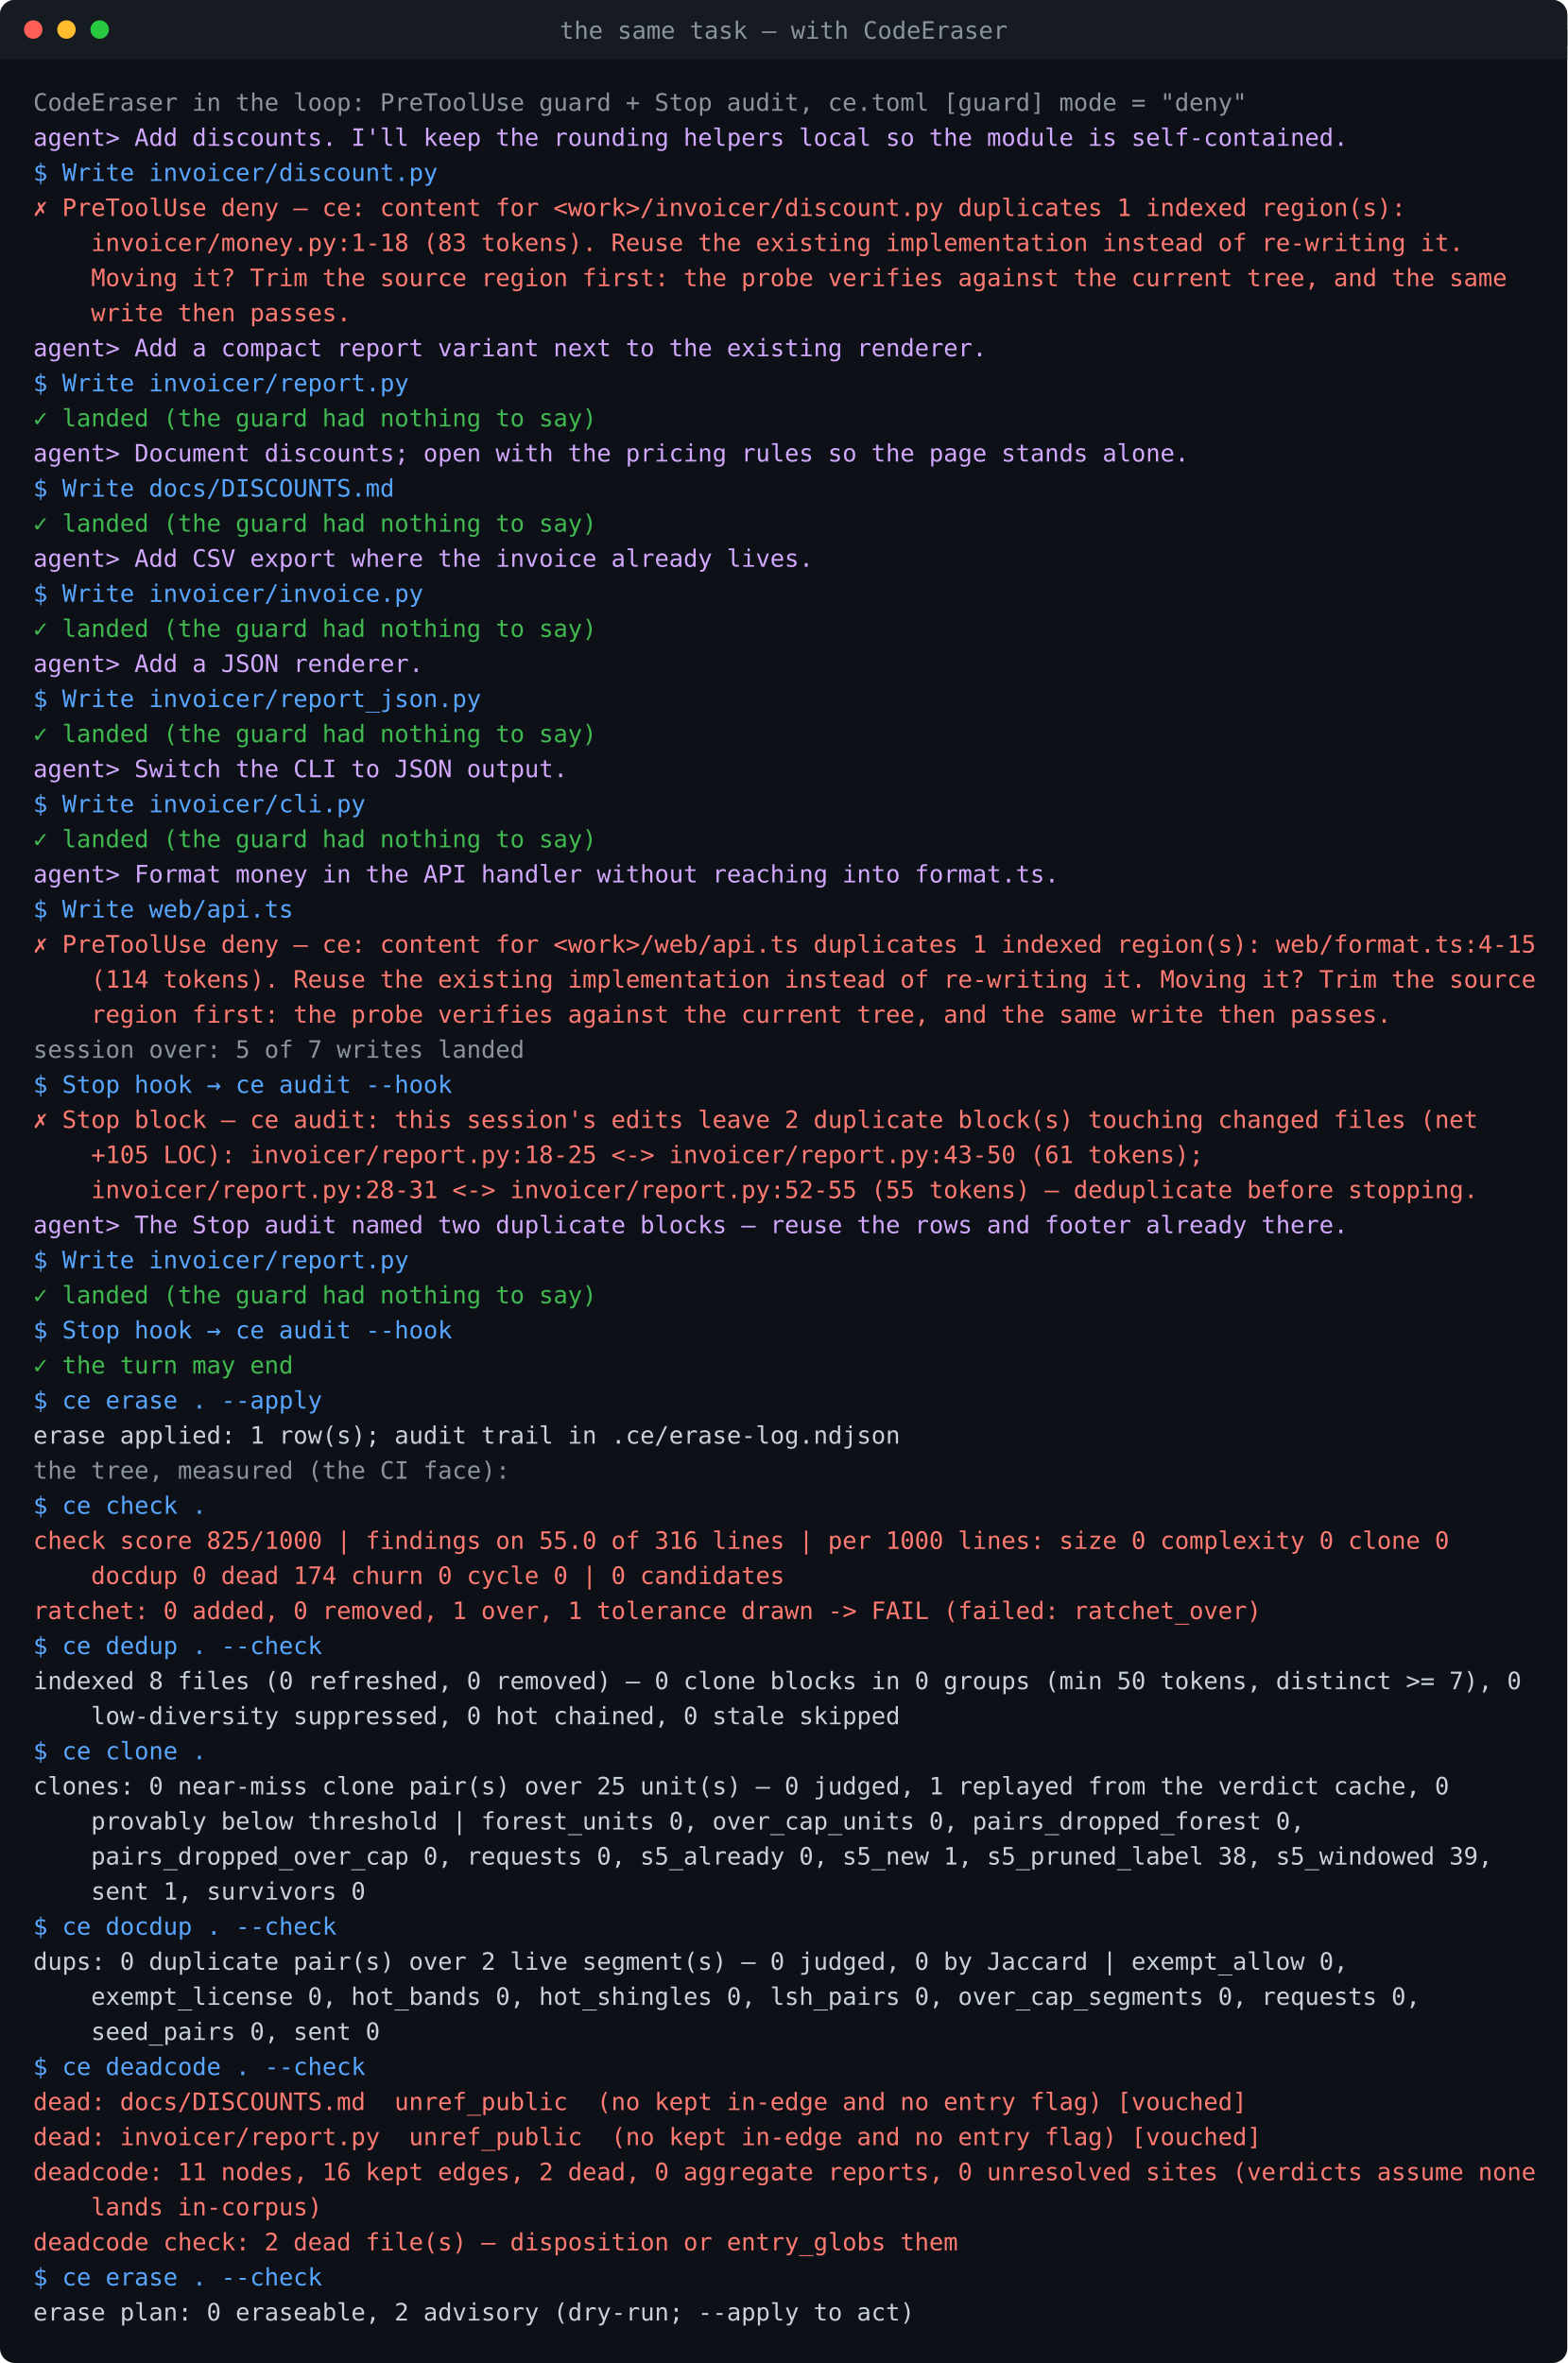
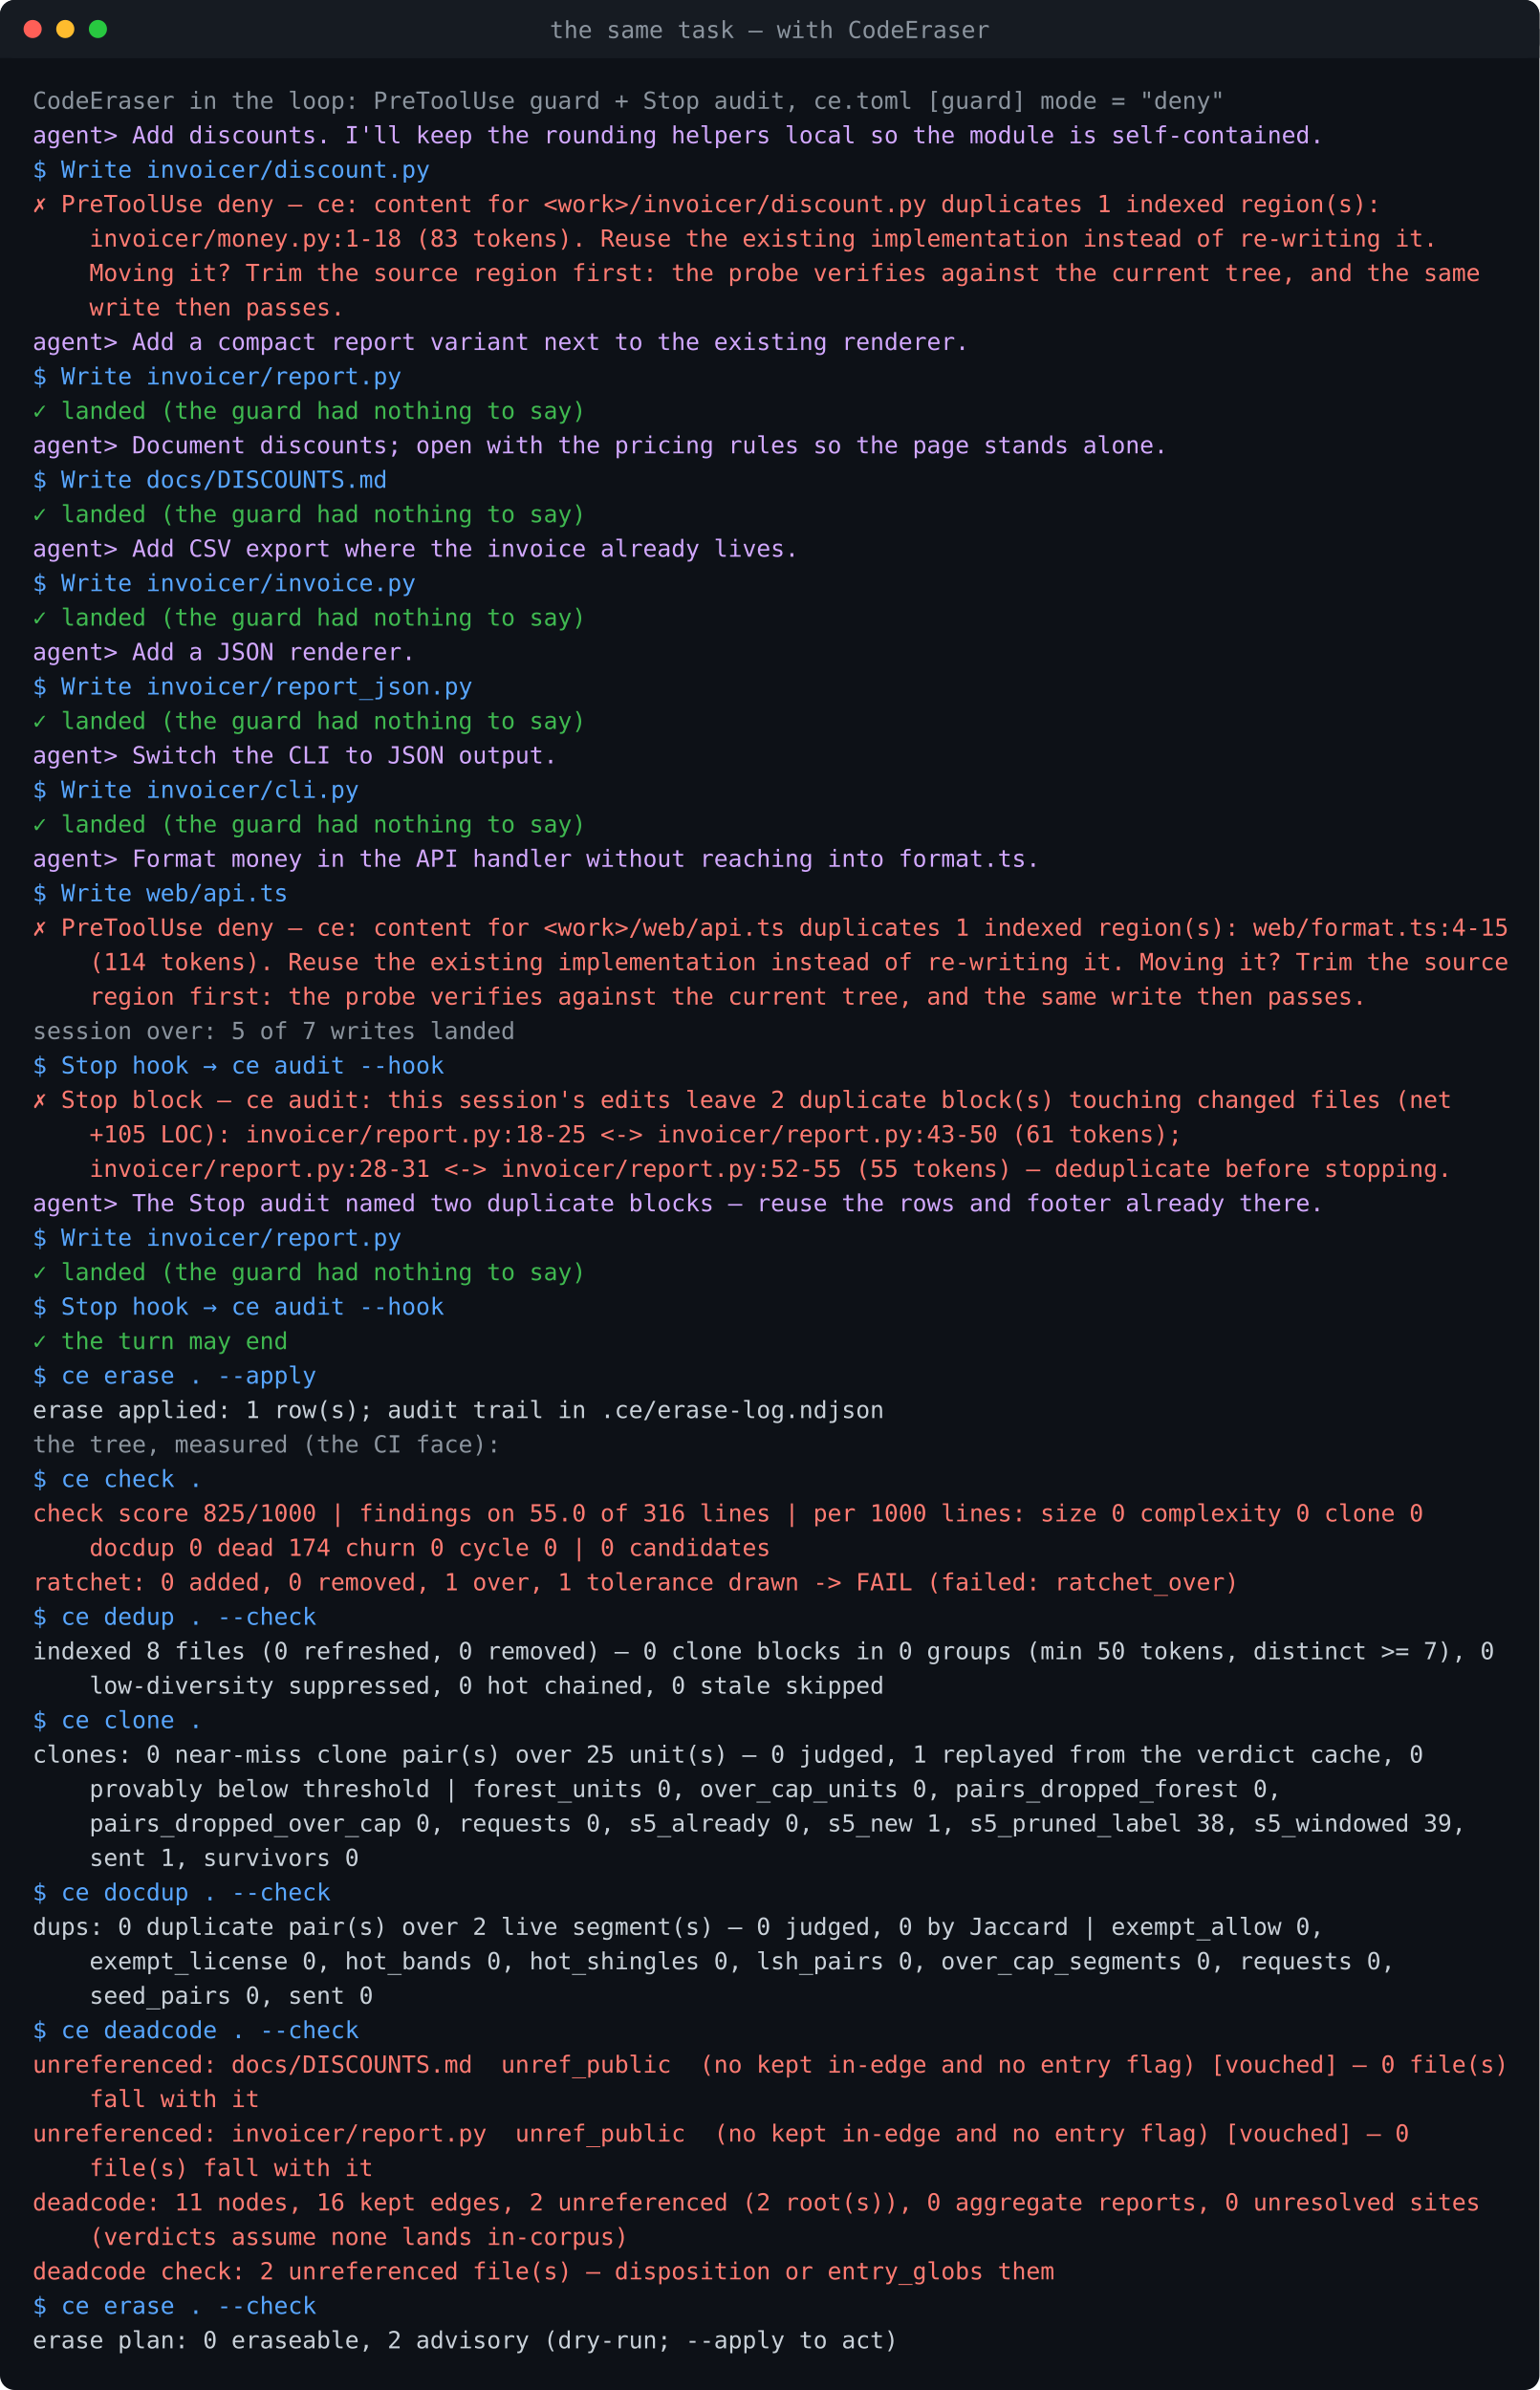
- <svg xmlns="http://www.w3.org/2000/svg" viewBox="0 0 849 1280" font-family="ui-monospace, SFMono-Regular, Menlo, Consolas, 'DejaVu Sans Mono', monospace" font-size="13">
-   <rect width="849" height="1280" rx="8" fill="#0d1117" />
+ <svg xmlns="http://www.w3.org/2000/svg" viewBox="0 0 849 1318" font-family="ui-monospace, SFMono-Regular, Menlo, Consolas, 'DejaVu Sans Mono', monospace" font-size="13">
+   <rect width="849" height="1318" rx="8" fill="#0d1117" />
  <rect width="849" height="32" rx="8" fill="#161b22" />
  <rect y="16" width="849" height="16" fill="#161b22" />
  <circle cx="18" cy="16" r="5" fill="#ff5f57" />
  <circle cx="36" cy="16" r="5" fill="#febc2e" />
  <circle cx="54" cy="16" r="5" fill="#28c840" />
  <text x="424.5" y="21" fill="#8b949e" text-anchor="middle">the same task — with CodeEraser</text>
  <text x="18" y="60" fill="#8b949e" xml:space="preserve">CodeEraser in the loop: PreToolUse guard + Stop audit, ce.toml [guard] mode = "deny"</text>
  <text x="18" y="79" fill="#d2a8ff" xml:space="preserve">agent&gt; Add discounts. I'll keep the rounding helpers local so the module is self-contained.</text>
  <text x="18" y="98" fill="#58a6ff" xml:space="preserve">$ Write invoicer/discount.py</text>
  <text x="18" y="117" fill="#ff7b72" xml:space="preserve">✗ PreToolUse deny — ce: content for &lt;work&gt;/invoicer/discount.py duplicates 1 indexed region(s):</text>
  <text x="18" y="136" fill="#ff7b72" xml:space="preserve">    invoicer/money.py:1-18 (83 tokens). Reuse the existing implementation instead of re-writing it.</text>
  <text x="18" y="155" fill="#ff7b72" xml:space="preserve">    Moving it? Trim the source region first: the probe verifies against the current tree, and the same</text>
  <text x="18" y="174" fill="#ff7b72" xml:space="preserve">    write then passes.</text>
  <text x="18" y="193" fill="#d2a8ff" xml:space="preserve">agent&gt; Add a compact report variant next to the existing renderer.</text>
  <text x="18" y="212" fill="#58a6ff" xml:space="preserve">$ Write invoicer/report.py</text>
  <text x="18" y="231" fill="#3fb950" xml:space="preserve">✓ landed (the guard had nothing to say)</text>
  <text x="18" y="250" fill="#d2a8ff" xml:space="preserve">agent&gt; Document discounts; open with the pricing rules so the page stands alone.</text>
  <text x="18" y="269" fill="#58a6ff" xml:space="preserve">$ Write docs/DISCOUNTS.md</text>
  <text x="18" y="288" fill="#3fb950" xml:space="preserve">✓ landed (the guard had nothing to say)</text>
  <text x="18" y="307" fill="#d2a8ff" xml:space="preserve">agent&gt; Add CSV export where the invoice already lives.</text>
  <text x="18" y="326" fill="#58a6ff" xml:space="preserve">$ Write invoicer/invoice.py</text>
  <text x="18" y="345" fill="#3fb950" xml:space="preserve">✓ landed (the guard had nothing to say)</text>
  <text x="18" y="364" fill="#d2a8ff" xml:space="preserve">agent&gt; Add a JSON renderer.</text>
  <text x="18" y="383" fill="#58a6ff" xml:space="preserve">$ Write invoicer/report_json.py</text>
  <text x="18" y="402" fill="#3fb950" xml:space="preserve">✓ landed (the guard had nothing to say)</text>
  <text x="18" y="421" fill="#d2a8ff" xml:space="preserve">agent&gt; Switch the CLI to JSON output.</text>
  <text x="18" y="440" fill="#58a6ff" xml:space="preserve">$ Write invoicer/cli.py</text>
  <text x="18" y="459" fill="#3fb950" xml:space="preserve">✓ landed (the guard had nothing to say)</text>
  <text x="18" y="478" fill="#d2a8ff" xml:space="preserve">agent&gt; Format money in the API handler without reaching into format.ts.</text>
  <text x="18" y="497" fill="#58a6ff" xml:space="preserve">$ Write web/api.ts</text>
  <text x="18" y="516" fill="#ff7b72" xml:space="preserve">✗ PreToolUse deny — ce: content for &lt;work&gt;/web/api.ts duplicates 1 indexed region(s): web/format.ts:4-15</text>
  <text x="18" y="535" fill="#ff7b72" xml:space="preserve">    (114 tokens). Reuse the existing implementation instead of re-writing it. Moving it? Trim the source</text>
  <text x="18" y="554" fill="#ff7b72" xml:space="preserve">    region first: the probe verifies against the current tree, and the same write then passes.</text>
  <text x="18" y="573" fill="#8b949e" xml:space="preserve">session over: 5 of 7 writes landed</text>
  <text x="18" y="592" fill="#58a6ff" xml:space="preserve">$ Stop hook → ce audit --hook</text>
  <text x="18" y="611" fill="#ff7b72" xml:space="preserve">✗ Stop block — ce audit: this session's edits leave 2 duplicate block(s) touching changed files (net</text>
  <text x="18" y="630" fill="#ff7b72" xml:space="preserve">    +105 LOC): invoicer/report.py:18-25 &lt;-&gt; invoicer/report.py:43-50 (61 tokens);</text>
  <text x="18" y="649" fill="#ff7b72" xml:space="preserve">    invoicer/report.py:28-31 &lt;-&gt; invoicer/report.py:52-55 (55 tokens) — deduplicate before stopping.</text>
  <text x="18" y="668" fill="#d2a8ff" xml:space="preserve">agent&gt; The Stop audit named two duplicate blocks — reuse the rows and footer already there.</text>
  <text x="18" y="687" fill="#58a6ff" xml:space="preserve">$ Write invoicer/report.py</text>
  <text x="18" y="706" fill="#3fb950" xml:space="preserve">✓ landed (the guard had nothing to say)</text>
  <text x="18" y="725" fill="#58a6ff" xml:space="preserve">$ Stop hook → ce audit --hook</text>
  <text x="18" y="744" fill="#3fb950" xml:space="preserve">✓ the turn may end</text>
  <text x="18" y="763" fill="#58a6ff" xml:space="preserve">$ ce erase . --apply</text>
  <text x="18" y="782" fill="#c9d1d9" xml:space="preserve">erase applied: 1 row(s); audit trail in .ce/erase-log.ndjson</text>
  <text x="18" y="801" fill="#8b949e" xml:space="preserve">the tree, measured (the CI face):</text>
  <text x="18" y="820" fill="#58a6ff" xml:space="preserve">$ ce check .</text>
  <text x="18" y="839" fill="#ff7b72" xml:space="preserve">check score 825/1000 | findings on 55.0 of 316 lines | per 1000 lines: size 0 complexity 0 clone 0</text>
  <text x="18" y="858" fill="#ff7b72" xml:space="preserve">    docdup 0 dead 174 churn 0 cycle 0 | 0 candidates</text>
  <text x="18" y="877" fill="#ff7b72" xml:space="preserve">ratchet: 0 added, 0 removed, 1 over, 1 tolerance drawn -&gt; FAIL (failed: ratchet_over)</text>
  <text x="18" y="896" fill="#58a6ff" xml:space="preserve">$ ce dedup . --check</text>
  <text x="18" y="915" fill="#c9d1d9" xml:space="preserve">indexed 8 files (0 refreshed, 0 removed) — 0 clone blocks in 0 groups (min 50 tokens, distinct &gt;= 7), 0</text>
  <text x="18" y="934" fill="#c9d1d9" xml:space="preserve">    low-diversity suppressed, 0 hot chained, 0 stale skipped</text>
  <text x="18" y="953" fill="#58a6ff" xml:space="preserve">$ ce clone .</text>
  <text x="18" y="972" fill="#c9d1d9" xml:space="preserve">clones: 0 near-miss clone pair(s) over 25 unit(s) — 0 judged, 1 replayed from the verdict cache, 0</text>
  <text x="18" y="991" fill="#c9d1d9" xml:space="preserve">    provably below threshold | forest_units 0, over_cap_units 0, pairs_dropped_forest 0,</text>
  <text x="18" y="1010" fill="#c9d1d9" xml:space="preserve">    pairs_dropped_over_cap 0, requests 0, s5_already 0, s5_new 1, s5_pruned_label 38, s5_windowed 39,</text>
  <text x="18" y="1029" fill="#c9d1d9" xml:space="preserve">    sent 1, survivors 0</text>
  <text x="18" y="1048" fill="#58a6ff" xml:space="preserve">$ ce docdup . --check</text>
  <text x="18" y="1067" fill="#c9d1d9" xml:space="preserve">dups: 0 duplicate pair(s) over 2 live segment(s) — 0 judged, 0 by Jaccard | exempt_allow 0,</text>
  <text x="18" y="1086" fill="#c9d1d9" xml:space="preserve">    exempt_license 0, hot_bands 0, hot_shingles 0, lsh_pairs 0, over_cap_segments 0, requests 0,</text>
  <text x="18" y="1105" fill="#c9d1d9" xml:space="preserve">    seed_pairs 0, sent 0</text>
  <text x="18" y="1124" fill="#58a6ff" xml:space="preserve">$ ce deadcode . --check</text>
-   <text x="18" y="1143" fill="#ff7b72" xml:space="preserve">dead: docs/DISCOUNTS.md  unref_public  (no kept in-edge and no entry flag) [vouched]</text>
-   <text x="18" y="1162" fill="#ff7b72" xml:space="preserve">dead: invoicer/report.py  unref_public  (no kept in-edge and no entry flag) [vouched]</text>
-   <text x="18" y="1181" fill="#ff7b72" xml:space="preserve">deadcode: 11 nodes, 16 kept edges, 2 dead, 0 aggregate reports, 0 unresolved sites (verdicts assume none</text>
-   <text x="18" y="1200" fill="#ff7b72" xml:space="preserve">    lands in-corpus)</text>
-   <text x="18" y="1219" fill="#ff7b72" xml:space="preserve">deadcode check: 2 dead file(s) — disposition or entry_globs them</text>
-   <text x="18" y="1238" fill="#58a6ff" xml:space="preserve">$ ce erase . --check</text>
-   <text x="18" y="1257" fill="#c9d1d9" xml:space="preserve">erase plan: 0 eraseable, 2 advisory (dry-run; --apply to act)</text>
+   <text x="18" y="1143" fill="#ff7b72" xml:space="preserve">unreferenced: docs/DISCOUNTS.md  unref_public  (no kept in-edge and no entry flag) [vouched] — 0 file(s)</text>
+   <text x="18" y="1162" fill="#ff7b72" xml:space="preserve">    fall with it</text>
+   <text x="18" y="1181" fill="#ff7b72" xml:space="preserve">unreferenced: invoicer/report.py  unref_public  (no kept in-edge and no entry flag) [vouched] — 0</text>
+   <text x="18" y="1200" fill="#ff7b72" xml:space="preserve">    file(s) fall with it</text>
+   <text x="18" y="1219" fill="#ff7b72" xml:space="preserve">deadcode: 11 nodes, 16 kept edges, 2 unreferenced (2 root(s)), 0 aggregate reports, 0 unresolved sites</text>
+   <text x="18" y="1238" fill="#ff7b72" xml:space="preserve">    (verdicts assume none lands in-corpus)</text>
+   <text x="18" y="1257" fill="#ff7b72" xml:space="preserve">deadcode check: 2 unreferenced file(s) — disposition or entry_globs them</text>
+   <text x="18" y="1276" fill="#58a6ff" xml:space="preserve">$ ce erase . --check</text>
+   <text x="18" y="1295" fill="#c9d1d9" xml:space="preserve">erase plan: 0 eraseable, 2 advisory (dry-run; --apply to act)</text>
</svg>
